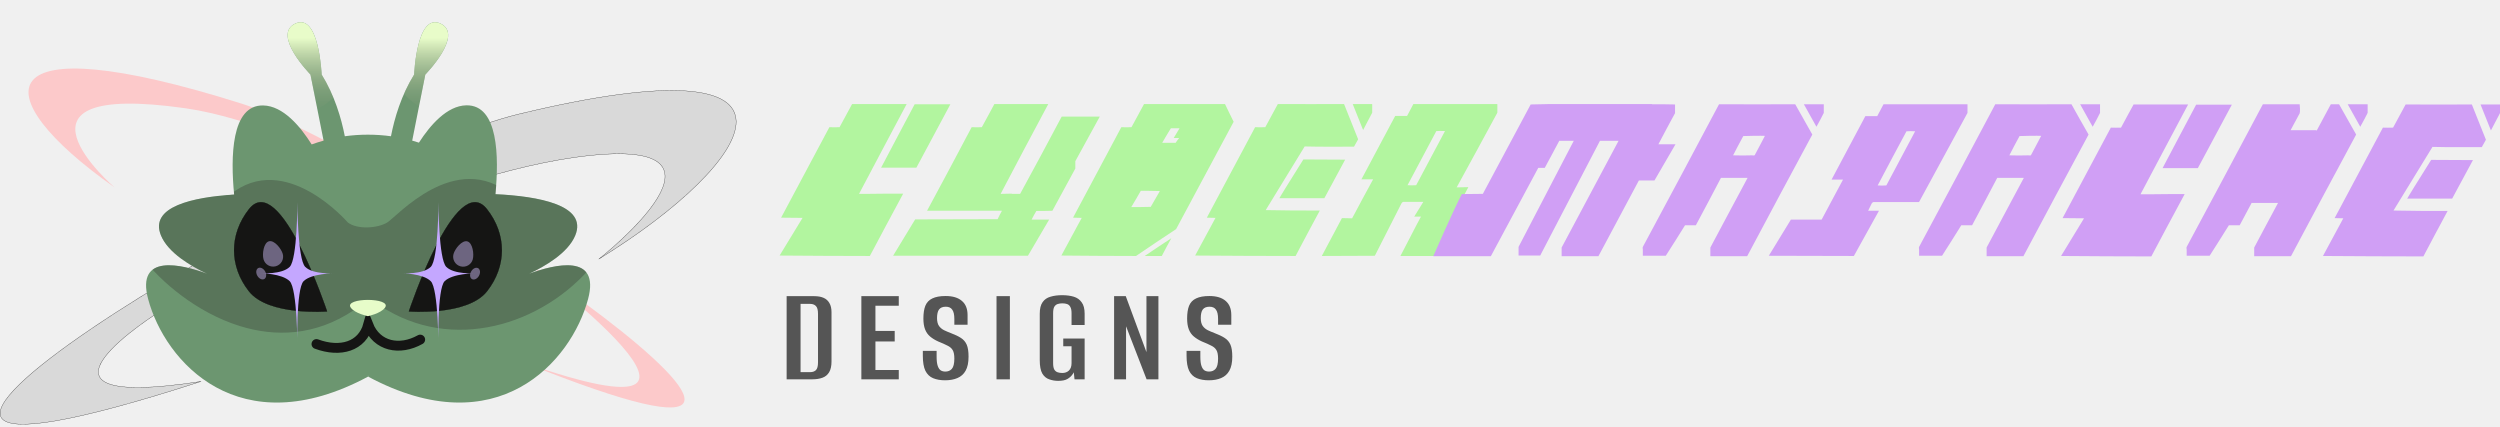
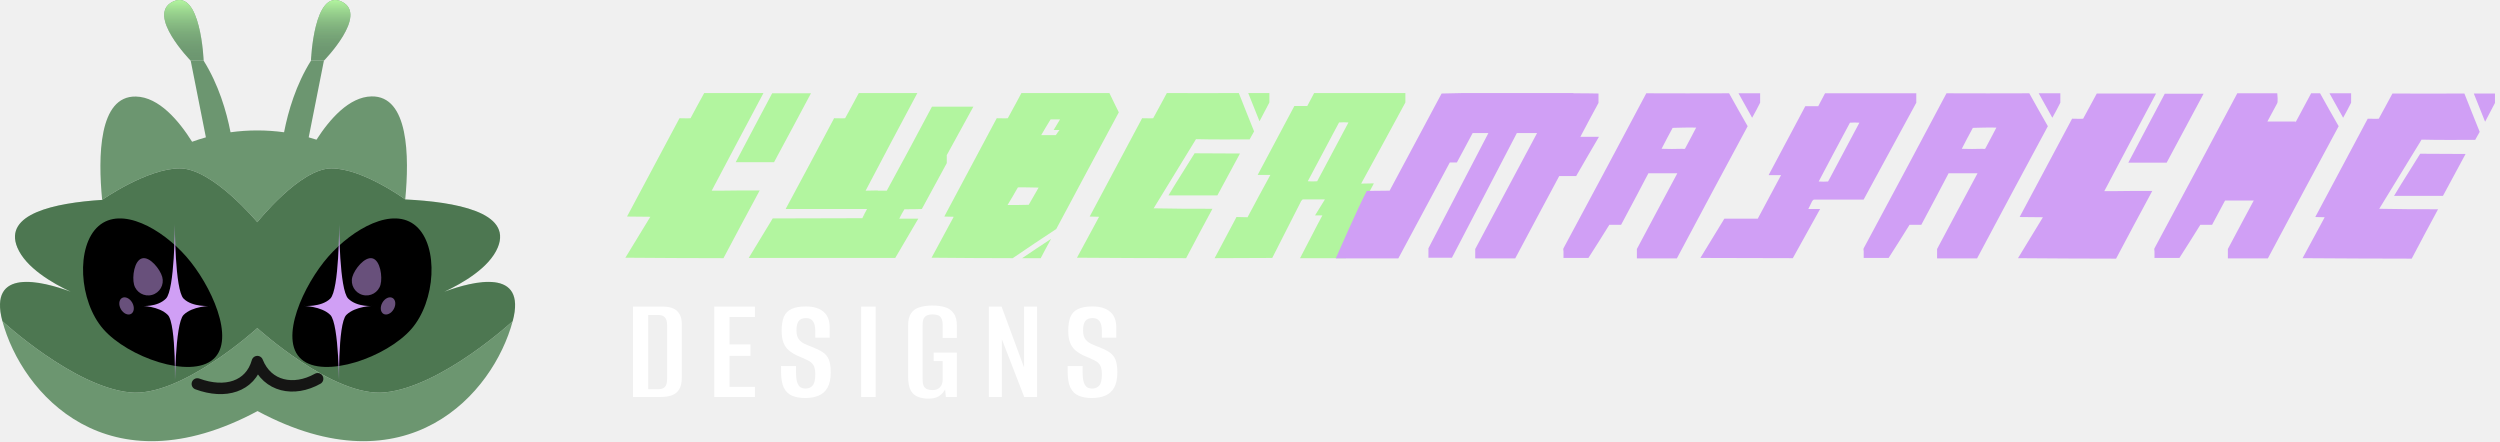
- <svg xmlns="http://www.w3.org/2000/svg" width="1208" height="206" viewBox="0 0 1208 206" fill="none">
-   <path d="M250.587 55.144C402.346 18.452 366.235 77.754 289.326 125.206C289.326 125.206 368.36 63.482 278.101 75.995C199.571 86.882 77.654 150.236 77.654 150.236C77.654 150.236 -1.65 199.496 97.164 184.314C-157.377 266.811 158.483 77.412 250.587 55.144Z" fill="#D9D9D9" />
-   <path fill-rule="evenodd" clip-rule="evenodd" d="M337.102 89.123C325.268 100.786 308.587 113.392 289.357 125.256L289.289 125.159L289.326 125.206C289.289 125.159 289.29 125.158 289.29 125.158L289.293 125.156L289.304 125.147L289.346 125.114C289.384 125.085 289.44 125.04 289.513 124.982C289.66 124.866 289.876 124.694 290.154 124.469C290.711 124.02 291.515 123.364 292.507 122.532C294.492 120.869 297.225 118.508 300.224 115.713C306.222 110.123 313.276 102.803 317.51 95.877C319.627 92.413 321.035 89.054 321.258 86.062C321.48 83.075 320.521 80.453 317.897 78.453C315.269 76.449 310.966 75.066 304.493 74.576C298.022 74.086 289.39 74.49 278.11 76.054C238.853 81.496 188.747 100.054 148.452 117.253C128.306 125.852 110.613 134.111 97.957 140.221C91.629 143.275 86.56 145.793 83.073 147.546C81.33 148.423 79.982 149.109 79.07 149.575C78.614 149.809 78.267 149.987 78.034 150.107L77.687 150.286L77.685 150.287L77.683 150.288L77.682 150.289L77.671 150.296L77.629 150.322C77.591 150.346 77.535 150.381 77.462 150.428C77.315 150.52 77.098 150.658 76.82 150.836C76.263 151.193 75.46 151.714 74.473 152.373C72.498 153.69 69.787 155.554 66.843 157.744C60.952 162.124 54.134 167.803 50.402 173.003C48.536 175.605 47.45 178.076 47.627 180.199C47.802 182.313 49.232 184.102 52.45 185.339C55.67 186.576 60.669 187.255 67.955 187.149C75.239 187.043 84.805 186.153 97.155 184.255L97.183 184.371C65.364 194.683 42.456 200.748 26.908 203.422C19.134 204.758 13.197 205.248 8.906 204.996C4.619 204.744 1.955 203.751 0.752 202.101C-0.456 200.446 -0.175 198.158 1.353 195.367C2.883 192.574 5.672 189.258 9.522 185.526C17.224 178.062 29.184 168.923 43.85 158.967C73.183 139.054 113.348 115.869 151.936 96.269C190.523 76.67 227.54 60.655 250.573 55.086C288.514 45.913 314.719 42.737 331.483 43.879C339.864 44.45 345.891 46.101 349.846 48.626C353.804 51.153 355.684 54.556 355.766 58.62C355.849 62.679 354.138 67.391 350.932 72.542C347.725 77.694 343.019 83.291 337.102 89.123ZM77.654 150.236C77.627 150.183 77.627 150.183 77.628 150.183L77.715 150.137C77.774 150.107 77.862 150.061 77.979 150.001C78.212 149.881 78.559 149.702 79.015 149.469C79.928 149.002 81.276 148.316 83.019 147.44C86.507 145.686 91.576 143.168 97.905 140.113C110.562 134.003 128.257 125.743 148.406 117.143C188.702 99.944 238.82 81.38 278.093 75.936C289.378 74.371 298.02 73.967 304.502 74.457C310.984 74.948 315.314 76.334 317.969 78.358C320.628 80.385 321.602 83.047 321.377 86.071C321.152 89.091 319.732 92.469 317.611 95.939C313.369 102.88 306.305 110.209 300.305 115.8C297.305 118.597 294.569 120.96 292.584 122.624C291.591 123.455 290.786 124.113 290.229 124.562C290.202 124.584 290.175 124.605 290.149 124.626C309.013 112.92 325.368 100.52 337.018 89.038C342.931 83.21 347.63 77.62 350.831 72.479C354.031 67.336 355.729 62.648 355.647 58.622C355.566 54.601 353.709 51.233 349.782 48.726C345.852 46.217 339.847 44.569 331.475 43.998C314.73 42.858 288.539 46.029 250.601 55.202C227.582 60.767 190.577 76.777 151.99 96.375C113.405 115.973 73.244 139.156 43.917 159.065C29.253 169.02 17.299 178.154 9.605 185.612C5.758 189.341 2.979 192.647 1.458 195.425C-0.065 198.205 -0.317 200.435 0.848 202.031C2.017 203.633 4.63 204.625 8.913 204.877C13.191 205.128 19.117 204.64 26.888 203.304C42.313 200.652 64.993 194.658 96.446 184.484C84.444 186.306 75.105 187.164 67.957 187.268C60.666 187.374 55.648 186.696 52.407 185.45C49.164 184.204 47.688 182.384 47.508 180.208C47.328 178.041 48.435 175.541 50.306 172.934C54.049 167.717 60.88 162.029 66.771 157.648C69.718 155.457 72.43 153.591 74.406 152.274C75.395 151.615 76.198 151.093 76.755 150.736C77.034 150.557 77.251 150.42 77.398 150.327C77.472 150.28 77.528 150.245 77.566 150.221L77.608 150.195L77.622 150.186C77.622 150.186 77.623 150.186 77.654 150.236ZM77.654 150.236L77.623 150.186L77.627 150.183L77.654 150.236Z" fill="black" />
-   <path d="M116.59 50.019C-6.736 11.153 -8.444 45.562 55.332 90.546C55.332 90.546 -4.983 38.804 89.684 52.328C153.514 61.447 253.716 126.253 253.716 126.253C253.716 126.253 378.057 218.751 253.716 175.393C461.493 258.944 191.437 73.607 116.59 50.019Z" fill="#FCC9CA" />
-   <path fill-rule="evenodd" clip-rule="evenodd" d="M150.024 36.037C152.114 46.548 154.516 58.675 156.351 67.95C154.394 68.492 152.477 69.106 150.602 69.788C145.09 61.011 136.786 51.157 127.194 50.953C111.648 50.621 111.386 76.035 113.134 94.002C93.178 95.288 72.054 99.833 77.774 113.76C81.258 122.244 92.442 128.705 100.039 132.256C87.883 127.77 65.611 122.2 71.578 144.504C79.68 174.79 115.524 215.392 177.868 181.98C240.213 215.392 276.056 174.79 284.159 144.504C290.126 122.2 267.853 127.77 255.698 132.256C263.294 128.705 274.479 122.244 277.963 113.76C283.991 99.084 260.207 94.826 239.395 93.822C241.13 75.862 240.833 50.565 225.323 50.896C216.024 51.095 207.935 60.362 202.427 68.927C201.357 68.579 200.275 68.253 199.18 67.95C201.015 58.675 203.417 46.548 205.507 36.037C205.507 36.037 224.154 16.899 212.991 11.45C201.319 5.752 200.105 36.037 200.105 36.037C193.902 45.978 190.636 56.991 188.915 65.834C185.286 65.333 181.562 65.073 177.765 65.073C173.969 65.073 170.245 65.333 166.616 65.834C164.895 56.991 161.629 45.978 155.426 36.037C155.426 36.037 154.212 5.752 142.54 11.45C131.377 16.899 150.024 36.037 150.024 36.037ZM177.868 181.98L177.729 181.612L177.765 181.612C177.847 181.612 177.928 181.611 178.008 181.611L177.868 181.98Z" fill="#6C9670" />
-   <mask id="mask0_1_380" style="mask-type:alpha" maskUnits="userSpaceOnUse" x="70" y="10" width="216" height="185">
-     <path fill-rule="evenodd" clip-rule="evenodd" d="M150.023 36.037C152.114 46.548 154.515 58.675 156.35 67.95C154.394 68.492 152.476 69.106 150.602 69.788C145.09 61.01 136.786 51.157 127.194 50.953C111.648 50.621 111.386 76.035 113.134 94.002C93.178 95.288 72.054 99.833 77.774 113.76C81.258 122.244 92.442 128.705 100.039 132.256C87.883 127.77 65.61 122.2 71.577 144.504C79.68 174.79 115.524 215.392 177.868 181.979C240.213 215.392 276.056 174.79 284.159 144.504C290.126 122.2 267.853 127.77 255.697 132.256C263.294 128.705 274.478 122.244 277.963 113.76C283.99 99.084 260.207 94.826 239.395 93.822C241.13 75.862 240.833 50.565 225.322 50.896C216.023 51.095 207.934 60.362 202.427 68.927C201.357 68.579 200.275 68.253 199.18 67.95C201.015 58.675 203.417 46.548 205.507 36.037C205.507 36.037 224.153 16.898 212.991 11.45C201.318 5.752 200.105 36.037 200.105 36.037C193.902 45.978 190.635 56.991 188.915 65.834C185.286 65.333 181.561 65.073 177.765 65.073C173.969 65.073 170.245 65.333 166.616 65.834C164.895 56.991 161.628 45.978 155.426 36.037C155.426 36.037 154.212 5.752 142.54 11.45C131.377 16.898 150.023 36.037 150.023 36.037ZM177.868 181.979L177.728 181.611L177.765 181.611C177.846 181.611 177.927 181.611 178.008 181.611L177.868 181.979Z" fill="#6C9670" />
-   </mask>
-   <g mask="url(#mask0_1_380)">
-     <g style="mix-blend-mode:multiply" opacity="0.4">
-       <path d="M168.054 107.494C168.054 107.494 137.78 72.293 111.155 94.069L71.653 97.336L69.032 124.727C77.446 135.853 94.832 150.967 115.802 157.514C132.794 162.819 152.14 162.499 170.973 149.874C177.799 146.353 182.77 147.32 187.131 149.874C222.038 170.314 265.687 155.71 289.12 124.727L286.499 97.336L246.997 94.069C220.089 72.062 191.791 104.634 187.131 107.494C182.472 110.354 172.641 111.009 168.054 107.494Z" fill="#3B433A" />
-     </g>
-     <ellipse cx="214.169" cy="18.481" rx="28.36" ry="36.105" fill="url(#paint0_linear_1_380)" />
-     <ellipse cx="143.864" cy="18.481" rx="28.36" ry="36.105" fill="url(#paint1_linear_1_380)" />
-   </g>
-   <path d="M158.022 150.47C158.022 150.47 135.314 82.005 120.308 101.078C110.726 113.257 110.726 128.58 120.308 140.758C129.712 152.711 158.022 150.47 158.022 150.47Z" fill="#151514" stroke="black" stroke-width="0.119" />
-   <path d="M197.583 150.47C197.583 150.47 220.29 82.005 235.297 101.078C244.879 113.257 244.879 128.58 235.297 140.758C225.893 152.711 197.583 150.47 197.583 150.47Z" fill="#151514" stroke="black" stroke-width="0.119" />
-   <path d="M203.036 164.087C193.137 169.642 182.069 167.434 177.921 156.937C174.973 167.441 164.49 170.515 152.916 166.242" stroke="#151514" stroke-width="4.766" stroke-miterlimit="16" stroke-linecap="round" />
-   <path d="M177.765 152.775C177.765 152.775 183.973 151.503 186.026 148.669C189.656 143.657 165.874 143.657 169.504 148.669C171.558 151.503 177.765 152.775 177.765 152.775Z" fill="#E7FCC9" />
-   <g style="mix-blend-mode:plus-lighter">
-     <path d="M143.686 97.723C143.686 97.723 143.755 125.258 147.489 128.961C151.296 132.735 161.381 132.051 161.381 132.051C161.381 132.051 150.513 132.084 146.706 135.858C142.972 139.561 143.686 167.789 143.686 167.789C143.686 167.789 143.708 139.561 139.973 135.858C136.167 132.084 125.99 132.051 125.99 132.051C125.99 132.051 136.167 132.735 139.973 128.961C143.708 125.258 143.686 97.723 143.686 97.723Z" fill="#C4A7FF" />
-   </g>
-   <g style="mix-blend-mode:plus-lighter">
-     <path d="M211.845 97.723C211.845 97.723 211.914 125.258 215.649 128.961C219.455 132.735 229.54 132.051 229.54 132.051C229.54 132.051 218.672 132.084 214.866 135.858C211.131 139.561 211.845 167.789 211.845 167.789C211.845 167.789 211.867 139.561 208.132 135.858C204.326 132.084 194.15 132.051 194.15 132.051C194.15 132.051 204.326 132.735 208.132 128.961C211.867 125.258 211.845 97.723 211.845 97.723Z" fill="#C4A7FF" />
-   </g>
-   <g style="mix-blend-mode:plus-lighter" opacity="0.5">
-     <path d="M136.638 122.731C137.338 125.303 135.821 127.955 133.249 128.656C130.677 129.356 128.025 127.839 127.325 125.267C126.624 122.695 127.39 117.284 129.962 116.583C132.534 115.883 135.937 120.16 136.638 122.731Z" fill="#C6B5EB" />
-   </g>
-   <g style="mix-blend-mode:plus-lighter" opacity="0.5">
-     <path d="M219.13 122.774C218.43 125.346 219.947 127.998 222.519 128.699C225.091 129.399 227.743 127.882 228.443 125.31C229.144 122.738 228.378 117.327 225.806 116.626C223.235 115.926 219.831 120.203 219.13 122.774Z" fill="#C6B5EB" />
-   </g>
-   <g style="mix-blend-mode:plus-lighter" opacity="0.5">
-     <ellipse cx="126.223" cy="132.183" rx="2.16" ry="3.024" transform="rotate(-29.5105 126.223 132.183)" fill="#C6B5EB" />
-   </g>
-   <g style="mix-blend-mode:plus-lighter" opacity="0.5">
-     <ellipse cx="2.16" cy="3.024" rx="2.16" ry="3.024" transform="matrix(-0.870265 -0.492583 -0.492583 0.870265 232.915 130.658)" fill="#C6B5EB" />
-   </g>
-   <path d="M706.487 108.315C703.454 113.44 700.107 118.565 697.074 123.69C691.008 123.69 682.641 123.69 676.679 123.69C680.026 117.414 683.164 111.034 686.615 104.655C687.661 104.655 682.312 104.655 683.358 104.655C684.822 102.354 686.286 99.948 687.75 97.543C684.508 97.543 681.266 97.543 678.024 97.543C677.71 97.543 677.396 98.066 677.187 98.275C672.899 106.746 668.611 115.218 664.323 123.585C661.185 123.585 641.836 123.69 638.698 123.69C641.941 117.519 645.183 111.453 648.425 105.387C649.994 105.387 651.667 105.491 653.341 105.491C656.688 99.216 660.035 92.941 663.486 86.665C661.603 86.665 659.721 86.665 657.838 86.665C663.277 76.416 668.715 66.271 674.154 56.021C676.037 56.021 677.919 56.021 679.906 56.021C680.952 54.138 681.894 52.151 682.939 50.269C687.855 50.269 718.604 50.269 723.52 50.269C723.52 50.791 723.52 53.929 723.52 54.452C717.035 66.48 710.446 78.507 703.857 90.535C705.74 90.535 707.622 90.43 709.505 90.43C706.367 96.392 703.125 102.354 699.987 108.315C699.046 108.315 707.428 108.315 706.487 108.315ZM680.116 89.489C681.475 89.594 682.939 89.594 684.299 89.489C688.901 80.808 693.607 72.023 698.209 63.342C696.745 63.237 695.385 63.237 694.026 63.342C692.352 66.48 681.789 86.352 680.116 89.489Z" fill="#B2F59F" />
-   <path d="M626.025 123.69C609.814 123.69 593.707 123.585 577.496 123.48C580.738 117.414 584.085 111.348 587.327 105.282C586.804 105.282 583.667 105.177 583.144 105.177C585.968 99.844 603.643 66.793 606.467 61.459C607.094 61.459 610.755 61.564 611.383 61.459C613.37 57.799 615.461 54.034 617.449 50.269C628.117 50.269 638.785 50.373 649.453 50.269C651.754 56.021 653.95 61.669 656.251 67.316C655.937 67.735 654.578 70.454 654.264 70.873C646.315 70.873 638.366 70.977 630.418 70.768C624.142 81.017 617.867 91.267 611.592 101.517C620.273 101.726 629.058 101.726 637.739 101.726C636.275 104.445 627.385 120.97 626.025 123.69ZM663.049 54.452C661.585 57.276 660.121 59.995 658.657 62.819C656.983 58.636 655.31 54.452 653.636 50.269C656.774 50.269 659.912 50.269 663.049 50.269C663.049 51.733 663.049 53.092 663.049 54.452ZM639.93 95.764C632.714 95.764 625.393 95.764 618.176 95.764C622.673 88.234 625.188 84.573 629.79 77.043C632.196 77.043 647.466 77.148 649.976 77.148C648.511 79.867 641.395 93.045 639.93 95.764Z" fill="#B2F59F" />
-   <path d="M568.279 110.721C561.794 115.009 555.31 119.297 548.93 123.69C536.902 123.69 524.875 123.585 512.847 123.48C516.089 117.414 519.436 111.348 522.678 105.282C522.155 105.282 519.018 105.177 518.495 105.177C521.319 99.844 538.994 66.793 541.818 61.459C542.445 61.459 546.106 61.564 546.734 61.459C548.721 57.799 550.813 54.034 552.8 50.269C557.611 50.269 587.105 50.269 591.916 50.269C593.275 53.197 594.74 56.021 596.099 58.845C586.791 76.102 577.483 93.464 568.279 110.721ZM561.585 68.99C562.422 68.99 567.233 68.99 568.07 68.99C568.593 68.153 569.22 67.421 569.743 66.689C569.429 66.689 567.442 66.689 567.128 66.689C568.07 65.12 569.011 63.551 569.952 61.982C569.325 61.982 566.292 61.982 565.769 61.982C564.304 64.283 562.945 66.689 561.585 68.99ZM546.629 100.053C547.989 100.053 554.787 100.053 556.042 99.948C557.506 97.438 558.97 94.928 560.435 92.313C559.18 92.313 552.591 92.104 551.231 92.209C549.767 94.823 548.198 97.438 546.629 100.053ZM561.376 123.69C558.552 123.69 555.833 123.69 553.113 123.69C557.402 120.761 561.69 117.937 565.978 115.113C565.35 116.159 561.899 122.644 561.376 123.69Z" fill="#B2F59F" />
-   <path d="M496.693 123.585C488.745 123.585 439.483 123.585 431.535 123.585C435.091 117.728 438.647 111.871 442.203 106.014C455.485 106.014 468.768 105.91 482.051 105.91C482.678 104.55 483.411 103.19 484.143 101.831C479.75 101.831 452.452 101.831 447.955 101.831C450.674 96.915 466.886 66.48 469.5 61.459C470.128 61.459 473.788 61.564 474.416 61.459C475.148 60.1 479.75 51.733 480.482 50.269C483.62 50.269 503.282 50.269 506.525 50.269C498.785 64.702 491.15 79.135 483.515 93.673C485.293 93.673 487.071 93.568 488.849 93.568C489.058 93.568 488.849 93.673 489.058 93.673C490.418 93.673 491.673 93.673 492.928 93.673C499.726 81.227 506.42 68.781 513.009 56.335C519.18 56.335 525.351 56.335 531.417 56.335C527.547 63.447 523.573 70.663 519.598 77.88C519.598 79.135 519.598 80.285 519.598 81.436C515.938 88.234 512.172 95.032 508.512 101.831C505.897 101.935 503.282 101.935 500.772 101.935C499.936 103.295 499.203 104.655 498.471 106.119C501.295 106.119 504.119 106.119 506.943 106.119C503.492 111.976 500.145 117.728 496.693 123.585ZM483.201 104.55C483.411 104.027 482.678 105.491 482.365 106.014C482.469 105.805 483.097 104.655 483.201 104.55Z" fill="#B2F59F" />
-   <path d="M420.314 123.69C405.776 123.69 391.238 123.585 376.7 123.48C380.361 117.414 384.126 111.348 387.787 105.282C386.532 105.282 378.687 105.177 377.432 105.177C380.256 99.844 397.932 66.793 400.756 61.459C401.383 61.459 405.044 61.564 405.671 61.459C407.658 57.799 409.646 54.034 411.737 50.269C414.875 50.269 434.851 50.269 438.094 50.269C430.459 64.702 422.719 79.135 415.084 93.673C415.607 93.673 418.64 93.673 419.268 93.673C421.359 93.568 434.224 93.568 436.42 93.568C430.982 103.609 425.648 113.649 420.314 123.69ZM442.8 81.017C437.152 81.017 431.4 81.017 425.752 81.017C431.191 70.768 436.525 60.518 441.963 50.373C447.716 50.373 453.468 50.373 459.221 50.373C453.782 60.518 448.343 70.768 442.8 81.017Z" fill="#B2F59F" />
-   <path d="M1170.98 123.899C1154.76 123.899 1138.66 123.794 1122.45 123.69C1125.69 117.623 1129.04 111.557 1132.28 105.491C1131.76 105.491 1128.62 105.387 1128.09 105.387C1130.92 100.053 1148.59 67.003 1151.42 61.669C1152.05 61.669 1155.71 61.773 1156.33 61.669C1158.32 58.008 1160.41 54.243 1162.4 50.478C1173.07 50.478 1183.74 50.582 1194.4 50.478C1196.7 56.23 1198.9 61.878 1201.2 67.525C1200.89 67.944 1199.53 70.663 1199.21 71.082C1191.27 71.082 1183.32 71.186 1175.37 70.977C1169.09 81.227 1162.82 91.476 1156.54 101.726C1165.22 101.935 1174.01 101.935 1182.69 101.935C1181.23 104.654 1172.34 121.179 1170.98 123.899ZM1208 54.661C1206.54 57.485 1205.07 60.204 1203.61 63.028C1201.93 58.845 1200.26 54.661 1198.59 50.478C1201.73 50.478 1204.86 50.478 1208 50.478C1208 51.942 1208 53.301 1208 54.661ZM1184.88 95.974C1177.67 95.974 1170.34 95.974 1163.13 95.974C1167.62 88.443 1170.14 84.783 1174.74 77.252C1177.15 77.252 1192.42 77.357 1194.93 77.357C1193.46 80.076 1186.35 93.254 1184.88 95.974Z" fill="#D09FF5" />
-   <path d="M1144.04 54.556C1142.89 56.858 1141.74 59.054 1140.48 61.25C1138.49 57.59 1136.4 54.034 1134.41 50.373C1137.55 50.373 1140.79 50.373 1144.04 50.373C1144.04 51.837 1144.04 53.197 1144.04 54.556ZM1107.01 123.794C1101.05 123.794 1095.09 123.794 1089.23 123.794C1089.23 123.271 1089.23 120.029 1089.23 119.611C1090.59 116.891 1099.38 100.68 1100.74 98.065C1096.45 98.065 1092.27 98.065 1087.98 98.065C1086.09 101.621 1084.11 105.282 1082.23 108.838C1081.6 108.838 1077.73 108.838 1077 108.838C1073.96 113.754 1070.83 118.669 1067.69 123.585C1064.03 123.585 1060.26 123.585 1056.6 123.585C1056.6 122.644 1056.6 121.598 1056.6 120.656C1056.6 120.238 1056.39 119.715 1056.6 119.297C1068.94 96.392 1081.18 73.382 1093.42 50.373C1099.38 50.373 1105.34 50.373 1111.2 50.373C1111.3 51.21 1111.51 54.034 1111.2 54.766C1109.73 57.485 1108.27 60.204 1106.8 62.924C1110.99 62.924 1115.17 62.924 1119.25 62.924C1119.46 62.924 1119.25 63.237 1119.35 63.237C1121.66 58.949 1123.96 54.661 1126.26 50.373C1127.62 50.373 1128.87 50.373 1130.23 50.373C1132.95 55.289 1135.67 60.1 1138.49 65.015C1127.93 84.573 1117.47 104.131 1107.01 123.794Z" fill="#D09FF5" />
-   <path d="M1039.52 123.899C1024.98 123.899 1010.45 123.794 995.909 123.69C999.57 117.623 1003.33 111.557 1007 105.491C1005.74 105.491 997.896 105.387 996.641 105.387C999.465 100.053 1017.14 67.003 1019.96 61.669C1020.59 61.669 1024.25 61.773 1024.88 61.669C1026.87 58.008 1028.85 54.243 1030.95 50.478C1034.08 50.478 1054.06 50.478 1057.3 50.478C1049.67 64.911 1041.93 79.344 1034.29 93.882C1034.82 93.882 1037.85 93.882 1038.48 93.882C1040.57 93.777 1053.43 93.777 1055.63 93.777C1050.19 103.818 1044.86 113.858 1039.52 123.899ZM1062.01 81.227C1056.36 81.227 1050.61 81.227 1044.96 81.227C1050.4 70.977 1055.73 60.727 1061.17 50.582C1066.92 50.582 1072.68 50.582 1078.43 50.582C1072.99 60.727 1067.55 70.977 1062.01 81.227Z" fill="#D09FF5" />
-   <path d="M1014.74 54.556C1013.59 56.858 1012.44 59.054 1011.18 61.25C1009.2 57.59 1007.1 54.034 1005.12 50.373C1008.26 50.373 1011.5 50.373 1014.74 50.373C1014.74 51.837 1014.74 53.197 1014.74 54.556ZM977.715 123.794C971.754 123.794 965.792 123.794 959.935 123.794C959.935 123.271 959.935 120.029 959.935 119.611C965.897 108.315 971.963 97.124 977.924 85.933C973.636 85.933 969.348 85.933 965.06 85.933C961.086 93.568 957.007 101.203 952.928 108.838C952.3 108.838 948.431 108.838 947.698 108.838C944.665 113.754 941.528 118.669 938.39 123.585C934.729 123.585 930.964 123.585 927.304 123.585C927.304 122.644 927.304 121.598 927.304 120.656C927.304 120.238 927.094 119.715 927.304 119.297C939.645 96.392 951.882 73.382 964.119 50.373C976.356 50.373 988.697 50.478 1000.93 50.373C1003.65 55.289 1006.37 60.1 1009.2 65.015C998.633 84.573 988.174 104.131 977.715 123.794ZM970.917 75.056C973.95 75.16 976.983 75.16 980.121 75.056C980.435 75.056 981.167 75.265 981.376 74.951C983.049 71.918 984.618 68.781 986.292 65.643C984.932 65.538 977.192 65.643 975.833 65.748C974.159 68.885 972.486 71.918 970.917 75.056Z" fill="#D09FF5" />
-   <path d="M895.788 123.69C890.664 123.69 859.705 123.585 854.685 123.585C858.241 117.833 861.797 111.976 865.353 106.119C870.373 106.119 875.289 106.119 880.205 106.119C881.46 103.818 889.304 89.175 890.559 86.77C888.781 86.77 886.898 86.77 885.016 86.77C890.454 76.52 895.893 66.375 901.332 56.125C903.214 56.125 905.097 56.125 907.084 56.125C908.025 54.243 909.071 52.256 910.117 50.373C915.033 50.373 945.782 50.373 950.697 50.373C950.697 50.896 950.697 54.034 950.697 54.556C942.853 68.885 935.114 83.318 927.269 97.647C919.948 97.647 912.522 97.647 905.201 97.647C904.888 97.647 904.574 98.17 904.365 98.379C903.842 99.53 903.214 100.68 902.691 101.831C904.469 101.831 906.143 101.831 907.921 101.831C903.842 109.152 899.867 116.368 895.788 123.69ZM907.293 89.594C908.653 89.698 910.117 89.698 911.477 89.594C916.079 80.913 920.785 72.127 925.387 63.447C923.923 63.342 922.563 63.342 921.203 63.447C919.425 66.584 908.966 86.456 907.293 89.594Z" fill="#D09FF5" />
-   <path d="M881.255 54.556C880.104 56.858 878.954 59.054 877.699 61.25C875.711 57.59 873.62 54.034 871.632 50.373C874.77 50.373 878.012 50.373 881.255 50.373C881.255 51.837 881.255 53.197 881.255 54.556ZM844.23 123.794C838.269 123.794 832.307 123.794 826.45 123.794C826.45 123.271 826.45 120.029 826.45 119.611C832.412 108.315 838.478 97.124 844.439 85.933C840.151 85.933 835.863 85.933 831.575 85.933C827.601 93.568 823.522 101.203 819.443 108.838C818.815 108.838 814.945 108.838 814.213 108.838C811.18 113.754 808.043 118.669 804.905 123.585C801.244 123.585 797.479 123.585 793.819 123.585C793.819 122.644 793.819 121.598 793.819 120.656C793.819 120.238 793.609 119.715 793.819 119.297C806.16 96.392 818.397 73.382 830.634 50.373C842.871 50.373 855.212 50.478 867.449 50.373C870.168 55.289 872.887 60.1 875.711 65.015C865.148 84.573 854.689 104.131 844.23 123.794ZM837.432 75.056C840.465 75.16 843.498 75.16 846.636 75.056C846.95 75.056 847.682 75.265 847.891 74.951C849.564 71.918 851.133 68.781 852.806 65.643C851.447 65.538 843.707 65.643 842.348 65.748C840.674 68.885 839.001 71.918 837.432 75.056Z" fill="#D09FF5" />
-   <path d="M720.378 123.794C711.07 123.794 692.558 123.794 692.558 123.794C692.558 123.794 702.584 100.82 706.363 93.777C707.618 93.777 715.253 93.673 716.508 93.673C724.248 79.24 731.883 64.911 739.622 50.478C740.877 50.478 747.99 50.269 749.245 50.269C755.206 50.269 792.126 50.269 798.087 50.269C798.297 50.269 798.192 50.373 798.297 50.373C802.062 50.373 805.722 50.373 809.383 50.478C809.383 51.837 809.383 53.197 809.383 54.661C806.664 59.681 803.944 64.702 801.33 69.722C804.049 69.722 806.873 69.722 809.592 69.722C806.245 75.474 802.794 81.331 799.447 87.188C796.937 87.188 794.427 87.188 791.917 87.188C785.432 99.32 778.843 111.557 772.359 123.794C766.397 123.794 760.436 123.794 754.579 123.794C754.579 122.33 754.579 120.97 754.579 119.611C763.782 102.354 772.882 85.201 782.085 68.049C779.157 68.049 776.124 68.049 773.091 68.049C763.469 86.561 753.846 104.968 744.224 123.48C740.773 123.48 737.321 123.48 733.765 123.48C733.765 122.016 733.765 120.657 733.765 119.297C742.655 102.249 751.546 85.201 760.436 68.049C758.135 68.049 755.729 68.049 753.428 68.049C752.591 69.722 747.257 79.553 746.421 81.122C745.375 81.122 744.329 81.122 743.283 81.122C735.648 95.346 728.013 109.57 720.378 123.794Z" fill="#D09FF5" />
-   <path d="M380.099 183.283V143.105H393.424C395.237 143.105 396.755 143.377 397.979 143.921C399.202 144.465 400.132 145.304 400.766 146.437C401.446 147.57 401.786 149.043 401.786 150.855V174.649C401.786 176.87 401.401 178.615 400.63 179.884C399.86 181.153 398.772 182.037 397.367 182.535C396.007 183.034 394.398 183.283 392.54 183.283H380.099ZM386.83 179.816H391.52C392.653 179.816 393.56 179.499 394.24 178.864C394.92 178.184 395.259 176.938 395.259 175.125V151.603C395.259 149.79 394.92 148.544 394.24 147.864C393.56 147.184 392.653 146.844 391.52 146.844H386.83V179.816ZM416.207 183.283V143.105H434.29V147.728H423.005V159.897H432.319V164.996H423.005V178.796H434.29V183.283H416.207ZM456.651 183.759C454.43 183.759 452.504 183.419 450.872 182.739C449.241 182.059 447.994 180.858 447.133 179.136C446.317 177.414 445.91 174.989 445.91 171.862V169.551C446.997 169.551 448.108 169.551 449.241 169.551C450.374 169.551 451.484 169.551 452.572 169.551V172.406C452.572 174.309 452.753 175.782 453.116 176.825C453.478 177.867 453.977 178.592 454.611 179C455.246 179.363 455.971 179.544 456.787 179.544C458.101 179.544 459.144 179.114 459.914 178.252C460.73 177.346 461.138 175.669 461.138 173.222C461.138 171.409 460.866 170.049 460.322 169.143C459.778 168.236 458.917 167.511 457.739 166.967C456.605 166.378 455.133 165.721 453.32 164.996C451.824 164.316 450.532 163.523 449.445 162.616C448.357 161.71 447.541 160.554 446.997 159.149C446.453 157.744 446.182 155.999 446.182 153.915C446.182 151.377 446.499 149.315 447.133 147.728C447.813 146.097 448.946 144.918 450.532 144.193C452.119 143.423 454.249 143.037 456.923 143.037C460.367 143.037 462.996 143.831 464.809 145.417C466.622 146.958 467.528 149.224 467.528 152.215V156.906C466.486 156.906 465.421 156.906 464.333 156.906C463.29 156.906 462.225 156.906 461.138 156.906V154.119C461.138 152.034 460.798 150.538 460.118 149.632C459.483 148.68 458.441 148.204 456.991 148.204C455.495 148.204 454.407 148.657 453.728 149.564C453.093 150.425 452.776 151.807 452.776 153.711C452.776 155.342 453.093 156.611 453.728 157.518C454.362 158.379 455.178 159.059 456.175 159.557C457.217 160.056 458.282 160.509 459.37 160.917C461.41 161.687 463.064 162.48 464.333 163.296C465.602 164.112 466.531 165.2 467.12 166.559C467.709 167.919 468.004 169.845 468.004 172.338C468.004 175.193 467.528 177.459 466.576 179.136C465.67 180.768 464.356 181.946 462.633 182.671C460.956 183.396 458.962 183.759 456.651 183.759ZM481.518 183.283V143.105H487.976V183.283H481.518ZM511.316 184.031C509.775 184.031 508.324 183.782 506.965 183.283C505.605 182.83 504.495 181.901 503.634 180.496C502.818 179.046 502.41 176.893 502.41 174.037V151.603C502.41 149.156 502.863 147.298 503.77 146.029C504.676 144.714 505.945 143.831 507.577 143.377C509.208 142.879 511.089 142.63 513.219 142.63C515.349 142.63 517.23 142.879 518.862 143.377C520.493 143.876 521.762 144.782 522.669 146.097C523.62 147.366 524.096 149.201 524.096 151.603V157.042H517.774V151.331C517.774 149.972 517.57 148.952 517.162 148.272C516.8 147.592 516.278 147.139 515.599 146.912C514.964 146.686 514.194 146.573 513.287 146.573C512.471 146.573 511.724 146.686 511.044 146.912C510.364 147.139 509.82 147.592 509.412 148.272C509.05 148.952 508.868 149.972 508.868 151.331V175.465C508.868 176.825 509.05 177.845 509.412 178.524C509.82 179.204 510.364 179.657 511.044 179.884C511.724 180.111 512.471 180.224 513.287 180.224C514.601 180.224 515.667 179.839 516.482 179.068C517.343 178.252 517.774 177.051 517.774 175.465V167.307H513.763V163.568H524.096V183.283H519.202L518.862 179.884C518.771 180.065 518.658 180.269 518.522 180.496C518.386 180.677 518.273 180.836 518.182 180.972C517.638 181.787 516.822 182.513 515.735 183.147C514.692 183.736 513.219 184.031 511.316 184.031ZM538.331 183.283V143.105H543.974L553.967 170.162V143.105H559.746V183.283H554.035L544.11 157.654V183.283H538.331ZM584.086 183.759C581.865 183.759 579.939 183.419 578.308 182.739C576.676 182.059 575.43 180.858 574.569 179.136C573.753 177.414 573.345 174.989 573.345 171.862V169.551C574.433 169.551 575.543 169.551 576.676 169.551C577.809 169.551 578.919 169.551 580.007 169.551V172.406C580.007 174.309 580.188 175.782 580.551 176.825C580.914 177.867 581.412 178.592 582.047 179C582.681 179.363 583.406 179.544 584.222 179.544C585.536 179.544 586.579 179.114 587.349 178.252C588.165 177.346 588.573 175.669 588.573 173.222C588.573 171.409 588.301 170.049 587.757 169.143C587.213 168.236 586.352 167.511 585.174 166.967C584.041 166.378 582.568 165.721 580.755 164.996C579.259 164.316 577.968 163.523 576.88 162.616C575.792 161.71 574.977 160.554 574.433 159.149C573.889 157.744 573.617 155.999 573.617 153.915C573.617 151.377 573.934 149.315 574.569 147.728C575.248 146.097 576.381 144.918 577.968 144.193C579.554 143.423 581.684 143.037 584.358 143.037C587.803 143.037 590.431 143.831 592.244 145.417C594.057 146.958 594.963 149.224 594.963 152.215V156.906C593.921 156.906 592.856 156.906 591.768 156.906C590.726 156.906 589.661 156.906 588.573 156.906V154.119C588.573 152.034 588.233 150.538 587.553 149.632C586.919 148.68 585.876 148.204 584.426 148.204C582.93 148.204 581.843 148.657 581.163 149.564C580.528 150.425 580.211 151.807 580.211 153.711C580.211 155.342 580.528 156.611 581.163 157.518C581.797 158.379 582.613 159.059 583.61 159.557C584.653 160.056 585.718 160.509 586.805 160.917C588.845 161.687 590.499 162.48 591.768 163.296C593.037 164.112 593.966 165.2 594.555 166.559C595.145 167.919 595.439 169.845 595.439 172.338C595.439 175.193 594.963 177.459 594.012 179.136C593.105 180.768 591.791 181.946 590.069 182.671C588.392 183.396 586.398 183.759 584.086 183.759Z" fill="#555555" />
+ <svg xmlns="http://www.w3.org/2000/svg" width="340" height="60" viewBox="0 0 340 60" fill="none">
+   <path fill-rule="evenodd" clip-rule="evenodd" d="M0.325 43.671C2.971 53.559 14.673 66.814 35.026 55.906C55.38 66.814 67.082 53.559 69.727 43.671C69.727 43.671 60.086 52.571 52.36 53.363C45.371 54.079 34.993 44.615 34.993 44.615C34.993 44.615 24.635 54.078 17.659 53.363C9.944 52.571 0.325 43.671 0.325 43.671Z" fill="#6C9670" />
+   <path fill-rule="evenodd" clip-rule="evenodd" d="M25.936 8.26C26.618 11.692 27.402 15.651 28.001 18.679C27.363 18.856 26.737 19.056 26.125 19.279C24.325 16.413 21.614 13.196 18.483 13.13C13.407 13.021 13.322 21.318 13.892 27.184C13.892 27.184 20.007 22.904 24.459 22.904C28.912 22.904 34.993 30.22 34.993 30.22C34.993 30.22 40.806 22.904 45.07 22.904C49.333 22.904 55.113 27.125 55.113 27.125C55.679 21.262 55.583 13.003 50.519 13.111C47.483 13.176 44.842 16.202 43.044 18.998C42.695 18.884 42.341 18.778 41.984 18.679C42.583 15.651 43.367 11.692 44.05 8.26H42.286C40.261 11.505 39.194 15.101 38.633 17.988C37.448 17.825 36.232 17.739 34.993 17.739C33.753 17.739 32.538 17.825 31.353 17.988C30.791 15.101 29.724 11.505 27.7 8.26H25.936Z" fill="#6C9670" />
+   <path d="M52.36 53.363C60.086 52.571 69.727 43.671 69.727 43.671C71.675 36.39 64.404 38.208 60.435 39.673C62.916 38.514 66.567 36.404 67.704 33.635C69.672 28.843 61.908 27.453 55.113 27.125C55.113 27.125 49.333 22.904 45.07 22.904C40.806 22.904 34.993 30.22 34.993 30.22C34.993 30.22 28.912 22.904 24.459 22.904C20.007 22.904 13.892 27.184 13.892 27.184C7.377 27.604 0.481 29.088 2.348 33.635C3.486 36.404 7.137 38.514 9.617 39.673C5.649 38.208 -1.623 36.39 0.325 43.671C0.325 43.671 9.944 52.571 17.659 53.363C24.635 54.078 34.993 44.615 34.993 44.615C34.993 44.615 45.371 54.079 52.36 53.363Z" fill="#6C9670" />
+   <path d="M52.36 53.363C60.086 52.571 69.727 43.671 69.727 43.671C71.675 36.39 64.404 38.208 60.435 39.673C62.916 38.514 66.567 36.404 67.704 33.635C69.672 28.843 61.908 27.453 55.113 27.125C55.113 27.125 49.333 22.904 45.07 22.904C40.806 22.904 34.993 30.22 34.993 30.22C34.993 30.22 28.912 22.904 24.459 22.904C20.007 22.904 13.892 27.184 13.892 27.184C7.377 27.604 0.481 29.088 2.348 33.635C3.486 36.404 7.137 38.514 9.617 39.673C5.649 38.208 -1.623 36.39 0.325 43.671C0.325 43.671 9.944 52.571 17.659 53.363C24.635 54.078 34.993 44.615 34.993 44.615C34.993 44.615 45.371 54.079 52.36 53.363Z" fill="#6C9670" fill-opacity="0.5" style="mix-blend-mode:multiply" />
+   <path fill-rule="evenodd" clip-rule="evenodd" d="M27.7 8.26H25.936C25.936 8.26 19.848 2.012 23.493 0.233C27.303 -1.627 27.7 8.26 27.7 8.26Z" fill="#6C9670" />
+   <path fill-rule="evenodd" clip-rule="evenodd" d="M27.7 8.26H25.936C25.936 8.26 19.848 2.012 23.493 0.233C27.303 -1.627 27.7 8.26 27.7 8.26Z" fill="url(#paint0_linear_73_1328)" />
+   <path fill-rule="evenodd" clip-rule="evenodd" d="M42.286 8.26C42.286 8.26 42.682 -1.627 46.493 0.233C50.137 2.012 44.05 8.26 44.05 8.26H42.286Z" fill="#6C9670" />
+   <path fill-rule="evenodd" clip-rule="evenodd" d="M42.286 8.26C42.286 8.26 42.682 -1.627 46.493 0.233C50.137 2.012 44.05 8.26 44.05 8.26H42.286Z" fill="url(#paint1_linear_73_1328)" />
+   <path d="M43.199 51.511C39.968 53.325 36.354 52.604 35 49.177C34.037 52.606 30.615 53.61 26.837 52.215" stroke="#151514" stroke-width="1.556" stroke-miterlimit="16" stroke-linecap="round" stroke-linejoin="round" />
+   <path d="M44.652 34.897C41.312 38.698 37.87 46.129 40.983 48.855C44.096 51.581 52.586 48.57 55.926 44.769C59.266 40.967 59.695 33.47 56.582 30.744C53.469 28.018 47.993 31.096 44.652 34.897Z" fill="black" />
+   <path d="M46.125 30.538C46.125 30.538 46.147 39.414 47.356 40.608C48.588 41.824 50.738 41.604 50.738 41.604C50.738 41.604 48.335 41.615 47.102 42.831C45.893 44.025 46.125 53.124 46.125 53.124C46.125 53.124 46.132 44.025 44.922 42.831C43.69 41.615 41.195 41.604 41.195 41.604C41.195 41.604 43.69 41.824 44.922 40.608C46.132 39.414 46.125 30.538 46.125 30.538Z" fill="#D09FF5" />
+   <path opacity="0.5" d="M51.999 41.167C52.338 40.569 52.958 40.28 53.386 40.522C53.813 40.764 53.886 41.445 53.547 42.043C53.208 42.641 52.587 42.931 52.159 42.689C51.732 42.447 51.661 41.766 51.999 41.167ZM47.917 37.67C48.205 36.611 49.607 34.851 50.665 35.139C51.724 35.427 52.039 37.656 51.751 38.714C51.463 39.773 50.37 40.397 49.312 40.109C48.253 39.82 47.629 38.728 47.917 37.67Z" fill="#D09FF5" />
+   <path d="M25.332 34.897C28.672 38.698 32.114 46.129 29.001 48.855C25.888 51.581 17.398 48.57 14.058 44.769C10.718 40.967 10.289 33.47 13.402 30.744C16.515 28.018 21.991 31.096 25.332 34.897Z" fill="black" />
+   <path d="M23.782 30.538C23.782 30.538 23.761 39.414 22.572 40.608C21.36 41.824 19.245 41.604 19.245 41.604C19.245 41.604 21.609 41.615 22.821 42.831C24.01 44.025 23.782 53.124 23.782 53.124C23.782 53.124 23.776 44.025 24.965 42.831C26.176 41.615 28.63 41.604 28.63 41.604C28.63 41.604 26.176 41.824 24.965 40.608C23.776 39.414 23.782 30.538 23.782 30.538Z" fill="#D09FF5" />
+   <path opacity="0.5" d="M17.985 41.166C17.646 40.568 17.025 40.279 16.598 40.521C16.171 40.763 16.098 41.445 16.437 42.043C16.776 42.642 17.397 42.931 17.825 42.689C18.252 42.447 18.323 41.765 17.985 41.166ZM22.067 37.67C21.779 36.611 20.377 34.851 19.319 35.139C18.26 35.427 17.945 37.656 18.233 38.714C18.521 39.773 19.614 40.397 20.672 40.109C21.731 39.82 22.355 38.729 22.067 37.67Z" fill="#D09FF5" />
+   <path d="M185.922 30.409C184.995 31.977 183.971 33.544 183.043 35.112C181.188 35.112 178.629 35.112 176.805 35.112C177.829 33.193 178.789 31.241 179.844 29.29C180.164 29.29 178.528 29.29 178.848 29.29C179.296 28.586 179.744 27.85 180.192 27.114C179.2 27.114 178.208 27.114 177.217 27.114C177.121 27.114 177.025 27.274 176.961 27.338C175.649 29.93 174.338 32.521 173.026 35.08C172.066 35.08 166.148 35.112 165.188 35.112C166.18 33.224 167.172 31.369 168.164 29.514C168.643 29.514 169.155 29.546 169.667 29.546C170.691 27.626 171.714 25.707 172.77 23.788C172.194 23.788 171.618 23.788 171.043 23.788C172.706 20.652 174.37 17.549 176.033 14.415C176.609 14.415 177.185 14.415 177.792 14.415C178.112 13.839 178.4 13.231 178.72 12.655C180.224 12.655 189.629 12.655 191.132 12.655C191.132 12.815 191.132 13.775 191.132 13.935C189.149 17.613 187.133 21.292 185.118 24.971C185.694 24.971 186.27 24.939 186.846 24.939C185.886 26.763 184.894 28.586 183.935 30.409C183.647 30.409 186.21 30.409 185.922 30.409ZM177.856 24.651C178.272 24.683 178.72 24.683 179.136 24.651C180.544 21.996 181.983 19.309 183.391 16.654C182.943 16.622 182.527 16.622 182.111 16.654C181.599 17.613 178.368 23.692 177.856 24.651Z" fill="#B2F59F" />
+   <path d="M161.312 35.112C156.354 35.112 151.427 35.08 146.469 35.048C147.46 33.193 148.484 31.337 149.476 29.482C149.316 29.482 148.356 29.45 148.196 29.45C149.06 27.818 154.466 17.709 155.33 16.078C155.522 16.078 156.642 16.11 156.833 16.078C157.441 14.958 158.081 13.807 158.689 12.655C161.952 12.655 165.215 12.687 168.478 12.655C169.182 14.415 169.853 16.142 170.557 17.869C170.461 17.997 170.045 18.829 169.949 18.957C167.518 18.957 165.087 18.989 162.656 18.925C160.736 22.06 158.817 25.195 156.897 28.33C159.553 28.394 162.24 28.394 164.895 28.394C164.447 29.226 161.728 34.28 161.312 35.112ZM172.636 13.935C172.189 14.798 171.741 15.63 171.293 16.494C170.781 15.214 170.269 13.935 169.757 12.655C170.717 12.655 171.677 12.655 172.636 12.655C172.636 13.103 172.636 13.519 172.636 13.935ZM165.565 26.571C163.358 26.571 161.119 26.571 158.911 26.571C160.287 24.267 161.056 23.148 162.464 20.845C163.199 20.845 167.87 20.877 168.638 20.877C168.19 21.708 166.013 25.739 165.565 26.571Z" fill="#B2F59F" />
+   <path d="M143.65 31.145C141.666 32.457 139.683 33.768 137.732 35.112C134.053 35.112 130.374 35.08 126.695 35.048C127.687 33.193 128.71 31.337 129.702 29.482C129.542 29.482 128.582 29.45 128.423 29.45C129.286 27.818 134.693 17.709 135.556 16.078C135.748 16.078 136.868 16.11 137.06 16.078C137.668 14.958 138.307 13.807 138.915 12.655C140.387 12.655 149.408 12.655 150.879 12.655C151.295 13.551 151.743 14.415 152.159 15.278C149.312 20.557 146.465 25.867 143.65 31.145ZM141.602 18.381C141.858 18.381 143.33 18.381 143.586 18.381C143.746 18.125 143.938 17.901 144.098 17.677C144.002 17.677 143.394 17.677 143.298 17.677C143.586 17.198 143.874 16.718 144.162 16.238C143.97 16.238 143.042 16.238 142.882 16.238C142.434 16.942 142.018 17.677 141.602 18.381ZM137.028 27.882C137.444 27.882 139.523 27.882 139.907 27.85C140.355 27.082 140.803 26.315 141.25 25.515C140.867 25.515 138.851 25.451 138.435 25.483C137.987 26.283 137.508 27.082 137.028 27.882ZM141.538 35.112C140.675 35.112 139.843 35.112 139.011 35.112C140.323 34.216 141.634 33.352 142.946 32.489C142.754 32.809 141.698 34.792 141.538 35.112Z" fill="#B2F59F" />
+   <path d="M121.754 35.08C119.323 35.08 104.256 35.08 101.825 35.08C102.912 33.288 104 31.497 105.088 29.706C109.15 29.706 113.213 29.674 117.276 29.674C117.468 29.258 117.692 28.842 117.915 28.426C116.572 28.426 108.223 28.426 106.847 28.426C107.679 26.922 112.637 17.613 113.437 16.078C113.629 16.078 114.748 16.11 114.94 16.078C115.164 15.662 116.572 13.103 116.796 12.655C117.756 12.655 123.77 12.655 124.761 12.655C122.394 17.07 120.059 21.484 117.724 25.931C118.267 25.931 118.811 25.899 119.355 25.899C119.419 25.899 119.355 25.931 119.419 25.931C119.835 25.931 120.219 25.931 120.603 25.931C122.682 22.124 124.729 18.317 126.745 14.511C128.632 14.511 130.519 14.511 132.375 14.511C131.191 16.686 129.976 18.893 128.76 21.1C128.76 21.484 128.76 21.836 128.76 22.188C127.64 24.267 126.489 26.347 125.369 28.426C124.569 28.458 123.77 28.458 123.002 28.458C122.746 28.874 122.522 29.29 122.298 29.738C123.162 29.738 124.026 29.738 124.889 29.738C123.834 31.529 122.81 33.288 121.754 35.08ZM117.628 29.258C117.692 29.098 117.468 29.546 117.372 29.706C117.404 29.642 117.596 29.29 117.628 29.258Z" fill="#B2F59F" />
+   <path d="M98.392 35.112C93.946 35.112 89.499 35.08 85.053 35.048C86.172 33.193 87.324 31.337 88.444 29.482C88.06 29.482 85.66 29.45 85.277 29.45C86.14 27.818 91.547 17.709 92.41 16.078C92.602 16.078 93.722 16.11 93.914 16.078C94.522 14.958 95.129 13.807 95.769 12.655C96.729 12.655 102.839 12.655 103.831 12.655C101.495 17.07 99.128 21.484 96.793 25.931C96.953 25.931 97.881 25.931 98.073 25.931C98.712 25.899 102.647 25.899 103.319 25.899C101.655 28.97 100.024 32.041 98.392 35.112ZM105.27 22.06C103.543 22.06 101.783 22.06 100.056 22.06C101.719 18.925 103.351 15.79 105.014 12.687C106.774 12.687 108.533 12.687 110.293 12.687C108.629 15.79 106.966 18.925 105.27 22.06Z" fill="#B2F59F" />
+   <path d="M327.993 35.176C323.034 35.176 318.108 35.144 313.149 35.112C314.141 33.257 315.165 31.401 316.156 29.546C315.997 29.546 315.037 29.514 314.877 29.514C315.741 27.882 321.147 17.773 322.011 16.142C322.203 16.142 323.322 16.174 323.514 16.142C324.122 15.022 324.762 13.871 325.37 12.719C328.632 12.719 331.895 12.751 335.158 12.719C335.862 14.479 336.534 16.206 337.238 17.933C337.142 18.061 336.726 18.893 336.63 19.021C334.199 19.021 331.767 19.053 329.336 18.989C327.417 22.124 325.497 25.259 323.578 28.394C326.233 28.458 328.92 28.458 331.576 28.458C331.128 29.29 328.409 34.344 327.993 35.176ZM339.317 13.999C338.869 14.862 338.421 15.694 337.974 16.558C337.462 15.278 336.95 13.999 336.438 12.719C337.398 12.719 338.357 12.719 339.317 12.719C339.317 13.167 339.317 13.583 339.317 13.999ZM332.246 26.635C330.039 26.635 327.799 26.635 325.592 26.635C326.968 24.331 327.737 23.212 329.144 20.908C329.88 20.908 334.551 20.94 335.318 20.94C334.87 21.772 332.694 25.803 332.246 26.635Z" fill="#D09FF5" />
+   <path d="M319.753 13.967C319.401 14.67 319.049 15.342 318.665 16.014C318.058 14.894 317.418 13.807 316.81 12.687C317.77 12.687 318.761 12.687 319.753 12.687C319.753 13.135 319.753 13.551 319.753 13.967ZM308.429 35.144C306.605 35.144 304.782 35.144 302.99 35.144C302.99 34.984 302.99 33.992 302.99 33.864C303.406 33.032 306.093 28.074 306.509 27.274C305.198 27.274 303.918 27.274 302.607 27.274C302.031 28.362 301.423 29.482 300.847 30.569C300.655 30.569 299.472 30.569 299.248 30.569C298.32 32.073 297.36 33.576 296.401 35.08C295.281 35.08 294.129 35.08 293.01 35.08C293.01 34.792 293.01 34.472 293.01 34.184C293.01 34.056 292.946 33.896 293.01 33.768C296.784 26.762 300.527 19.725 304.27 12.687C306.093 12.687 307.917 12.687 309.708 12.687C309.74 12.943 309.804 13.807 309.708 14.031C309.26 14.862 308.813 15.694 308.365 16.526C309.644 16.526 310.924 16.526 312.172 16.526C312.236 16.526 312.172 16.622 312.204 16.622C312.907 15.31 313.611 13.999 314.315 12.687C314.731 12.687 315.115 12.687 315.53 12.687C316.362 14.191 317.194 15.662 318.058 17.166C314.827 23.148 311.628 29.13 308.429 35.144Z" fill="#D09FF5" />
+   <path d="M287.786 35.176C283.339 35.176 278.893 35.144 274.446 35.112C275.566 33.257 276.717 31.401 277.837 29.546C277.453 29.546 275.054 29.514 274.67 29.514C275.534 27.882 280.94 17.773 281.804 16.142C281.996 16.142 283.115 16.174 283.307 16.142C283.915 15.022 284.523 13.871 285.163 12.719C286.122 12.719 292.233 12.719 293.224 12.719C290.889 17.134 288.522 21.548 286.186 25.995C286.346 25.995 287.274 25.995 287.466 25.995C288.106 25.963 292.041 25.963 292.712 25.963C291.049 29.034 289.417 32.105 287.786 35.176ZM294.664 22.124C292.936 22.124 291.177 22.124 289.449 22.124C291.113 18.989 292.744 15.854 294.408 12.751C296.167 12.751 297.927 12.751 299.686 12.751C298.023 15.854 296.359 18.989 294.664 22.124Z" fill="#D09FF5" />
+   <path d="M280.206 13.967C279.854 14.67 279.502 15.342 279.118 16.014C278.51 14.894 277.87 13.807 277.263 12.687C278.222 12.687 279.214 12.687 280.206 12.687C280.206 13.135 280.206 13.551 280.206 13.967ZM268.881 35.144C267.058 35.144 265.235 35.144 263.443 35.144C263.443 34.984 263.443 33.992 263.443 33.864C265.267 30.409 267.122 26.986 268.945 23.564C267.634 23.564 266.322 23.564 265.011 23.564C263.795 25.899 262.547 28.234 261.3 30.569C261.108 30.569 259.924 30.569 259.7 30.569C258.773 32.073 257.813 33.576 256.853 35.08C255.734 35.08 254.582 35.08 253.462 35.08C253.462 34.792 253.462 34.472 253.462 34.184C253.462 34.056 253.398 33.896 253.462 33.768C257.237 26.762 260.98 19.725 264.723 12.687C268.465 12.687 272.24 12.719 275.983 12.687C276.815 14.191 277.647 15.662 278.51 17.166C275.279 23.148 272.08 29.13 268.881 35.144ZM266.802 20.237C267.73 20.269 268.657 20.269 269.617 20.237C269.713 20.237 269.937 20.301 270.001 20.205C270.513 19.277 270.993 18.317 271.505 17.358C271.089 17.326 268.721 17.358 268.306 17.39C267.794 18.349 267.282 19.277 266.802 20.237Z" fill="#D09FF5" />
+   <path d="M243.823 35.112C242.255 35.112 232.786 35.08 231.251 35.08C232.339 33.321 233.426 31.529 234.514 29.738C236.049 29.738 237.553 29.738 239.056 29.738C239.44 29.034 241.839 24.555 242.223 23.82C241.68 23.82 241.104 23.82 240.528 23.82C242.191 20.684 243.855 17.581 245.518 14.447C246.094 14.447 246.67 14.447 247.278 14.447C247.566 13.871 247.886 13.263 248.205 12.687C249.709 12.687 259.114 12.687 260.617 12.687C260.617 12.847 260.617 13.807 260.617 13.967C258.218 18.349 255.851 22.764 253.452 27.146C251.212 27.146 248.941 27.146 246.702 27.146C246.606 27.146 246.51 27.306 246.446 27.37C246.286 27.722 246.094 28.074 245.934 28.426C246.478 28.426 246.99 28.426 247.534 28.426C246.286 30.665 245.07 32.873 243.823 35.112ZM247.342 24.683C247.758 24.715 248.205 24.715 248.621 24.683C250.029 22.028 251.468 19.341 252.876 16.686C252.428 16.654 252.012 16.654 251.596 16.686C251.053 17.645 247.854 23.724 247.342 24.683Z" fill="#D09FF5" />
+   <path d="M239.378 13.967C239.026 14.67 238.674 15.342 238.29 16.014C237.682 14.894 237.042 13.807 236.434 12.687C237.394 12.687 238.386 12.687 239.378 12.687C239.378 13.135 239.378 13.551 239.378 13.967ZM228.053 35.144C226.23 35.144 224.406 35.144 222.615 35.144C222.615 34.984 222.615 33.992 222.615 33.864C224.438 30.409 226.294 26.986 228.117 23.564C226.806 23.564 225.494 23.564 224.182 23.564C222.967 25.899 221.719 28.234 220.472 30.569C220.28 30.569 219.096 30.569 218.872 30.569C217.944 32.073 216.985 33.576 216.025 35.08C214.905 35.08 213.754 35.08 212.634 35.08C212.634 34.792 212.634 34.472 212.634 34.184C212.634 34.056 212.57 33.896 212.634 33.768C216.409 26.762 220.152 19.725 223.894 12.687C227.637 12.687 231.412 12.719 235.155 12.687C235.987 14.191 236.818 15.662 237.682 17.166C234.451 23.148 231.252 29.13 228.053 35.144ZM225.974 20.237C226.901 20.269 227.829 20.269 228.789 20.237C228.885 20.237 229.109 20.301 229.173 20.205C229.685 19.277 230.164 18.317 230.676 17.358C230.26 17.326 227.893 17.358 227.477 17.39C226.965 18.349 226.454 19.277 225.974 20.237Z" fill="#D09FF5" />
+   <path d="M190.171 35.144C187.324 35.144 181.662 35.144 181.662 35.144C181.662 35.144 184.729 28.117 185.885 25.963C186.269 25.963 188.604 25.931 188.988 25.931C191.355 21.516 193.69 17.134 196.057 12.719C196.441 12.719 198.617 12.655 199 12.655C200.824 12.655 212.116 12.655 213.94 12.655C214.004 12.655 213.972 12.687 214.004 12.687C215.155 12.687 216.275 12.687 217.395 12.719C217.395 13.135 217.395 13.551 217.395 13.999C216.563 15.534 215.731 17.07 214.931 18.605C215.763 18.605 216.627 18.605 217.459 18.605C216.435 20.365 215.379 22.156 214.356 23.948C213.588 23.948 212.82 23.948 212.052 23.948C210.069 27.658 208.054 31.401 206.07 35.144C204.247 35.144 202.423 35.144 200.632 35.144C200.632 34.696 200.632 34.28 200.632 33.864C203.447 28.586 206.23 23.34 209.045 18.093C208.15 18.093 207.222 18.093 206.294 18.093C203.351 23.756 200.408 29.386 197.465 35.048C196.409 35.048 195.354 35.048 194.266 35.048C194.266 34.6 194.266 34.184 194.266 33.768C196.985 28.554 199.704 23.34 202.423 18.093C201.72 18.093 200.984 18.093 200.28 18.093C200.024 18.605 198.393 21.612 198.137 22.092C197.817 22.092 197.497 22.092 197.177 22.092C194.842 26.443 192.507 30.793 190.171 35.144Z" fill="#D09FF5" />
+   <path d="M86.092 53.988V41.699H90.168C90.722 41.699 91.187 41.782 91.561 41.948C91.935 42.115 92.219 42.371 92.414 42.718C92.621 43.064 92.725 43.515 92.725 44.069V51.347C92.725 52.026 92.608 52.56 92.372 52.948C92.136 53.336 91.804 53.606 91.374 53.759C90.958 53.911 90.466 53.988 89.898 53.988H86.092ZM88.151 52.927H89.586C89.932 52.927 90.21 52.83 90.417 52.636C90.625 52.428 90.729 52.047 90.729 51.492V44.298C90.729 43.743 90.625 43.362 90.417 43.154C90.21 42.946 89.932 42.842 89.586 42.842H88.151V52.927ZM97.136 53.988V41.699H102.667V43.113H99.216V46.835H102.064V48.394H99.216V52.615H102.667V53.988H97.136ZM109.507 54.133C108.827 54.133 108.238 54.029 107.739 53.821C107.24 53.613 106.859 53.246 106.596 52.719C106.346 52.192 106.221 51.451 106.221 50.494V49.787C106.554 49.787 106.894 49.787 107.24 49.787C107.587 49.787 107.926 49.787 108.259 49.787V50.661C108.259 51.243 108.315 51.693 108.425 52.012C108.536 52.331 108.689 52.553 108.883 52.678C109.077 52.788 109.299 52.844 109.548 52.844C109.95 52.844 110.269 52.712 110.505 52.449C110.754 52.172 110.879 51.659 110.879 50.91C110.879 50.356 110.796 49.94 110.63 49.663C110.463 49.385 110.2 49.163 109.839 48.997C109.493 48.817 109.042 48.616 108.488 48.394C108.03 48.186 107.635 47.944 107.303 47.666C106.97 47.389 106.72 47.036 106.554 46.606C106.388 46.176 106.305 45.642 106.305 45.005C106.305 44.229 106.402 43.598 106.596 43.113C106.804 42.614 107.15 42.253 107.635 42.031C108.12 41.796 108.772 41.678 109.59 41.678C110.643 41.678 111.447 41.92 112.002 42.406C112.556 42.877 112.834 43.57 112.834 44.485V45.92C112.515 45.92 112.189 45.92 111.856 45.92C111.538 45.92 111.212 45.92 110.879 45.92V45.067C110.879 44.43 110.775 43.972 110.567 43.695C110.373 43.404 110.054 43.258 109.611 43.258C109.153 43.258 108.821 43.397 108.613 43.674C108.419 43.938 108.321 44.36 108.321 44.943C108.321 45.441 108.419 45.83 108.613 46.107C108.807 46.37 109.056 46.578 109.361 46.731C109.68 46.883 110.006 47.022 110.338 47.147C110.962 47.382 111.468 47.625 111.856 47.874C112.245 48.124 112.529 48.457 112.709 48.872C112.889 49.288 112.979 49.877 112.979 50.64C112.979 51.513 112.834 52.206 112.543 52.719C112.265 53.218 111.863 53.579 111.337 53.8C110.824 54.022 110.214 54.133 109.507 54.133ZM117.113 53.988V41.699H119.088V53.988H117.113ZM126.227 54.216C125.755 54.216 125.312 54.14 124.896 53.988C124.48 53.849 124.14 53.565 123.877 53.135C123.628 52.691 123.503 52.033 123.503 51.16V44.298C123.503 43.549 123.641 42.981 123.919 42.593C124.196 42.191 124.584 41.92 125.083 41.782C125.582 41.629 126.157 41.553 126.809 41.553C127.46 41.553 128.036 41.629 128.535 41.782C129.034 41.934 129.422 42.212 129.699 42.614C129.99 43.002 130.136 43.563 130.136 44.298V45.961H128.202V44.215C128.202 43.799 128.14 43.487 128.015 43.279C127.904 43.071 127.745 42.932 127.537 42.863C127.343 42.794 127.107 42.759 126.83 42.759C126.58 42.759 126.351 42.794 126.144 42.863C125.936 42.932 125.769 43.071 125.644 43.279C125.534 43.487 125.478 43.799 125.478 44.215V51.596C125.478 52.012 125.534 52.324 125.644 52.532C125.769 52.74 125.936 52.879 126.144 52.948C126.351 53.017 126.58 53.052 126.83 53.052C127.232 53.052 127.557 52.934 127.807 52.698C128.07 52.449 128.202 52.081 128.202 51.596V49.101H126.975V47.958H130.136V53.988H128.639L128.535 52.948C128.507 53.003 128.472 53.066 128.431 53.135C128.389 53.191 128.355 53.239 128.327 53.281C128.16 53.53 127.911 53.752 127.578 53.946C127.259 54.126 126.809 54.216 126.227 54.216ZM134.49 53.988V41.699H136.216L139.272 49.974V41.699H141.04V53.988H139.293L136.257 46.148V53.988H134.49ZM148.485 54.133C147.805 54.133 147.216 54.029 146.717 53.821C146.218 53.613 145.837 53.246 145.573 52.719C145.324 52.192 145.199 51.451 145.199 50.494V49.787C145.532 49.787 145.872 49.787 146.218 49.787C146.565 49.787 146.904 49.787 147.237 49.787V50.661C147.237 51.243 147.292 51.693 147.403 52.012C147.514 52.331 147.667 52.553 147.861 52.678C148.055 52.788 148.277 52.844 148.526 52.844C148.928 52.844 149.247 52.712 149.483 52.449C149.732 52.172 149.857 51.659 149.857 50.91C149.857 50.356 149.774 49.94 149.607 49.663C149.441 49.385 149.178 49.163 148.817 48.997C148.471 48.817 148.02 48.616 147.466 48.394C147.008 48.186 146.613 47.944 146.28 47.666C145.948 47.389 145.698 47.036 145.532 46.606C145.366 46.176 145.282 45.642 145.282 45.005C145.282 44.229 145.379 43.598 145.573 43.113C145.781 42.614 146.128 42.253 146.613 42.031C147.098 41.796 147.75 41.678 148.568 41.678C149.621 41.678 150.425 41.92 150.98 42.406C151.534 42.877 151.811 43.57 151.811 44.485V45.92C151.493 45.92 151.167 45.92 150.834 45.92C150.515 45.92 150.19 45.92 149.857 45.92V45.067C149.857 44.43 149.753 43.972 149.545 43.695C149.351 43.404 149.032 43.258 148.589 43.258C148.131 43.258 147.798 43.397 147.59 43.674C147.396 43.938 147.299 44.36 147.299 44.943C147.299 45.441 147.396 45.83 147.59 46.107C147.785 46.37 148.034 46.578 148.339 46.731C148.658 46.883 148.984 47.022 149.316 47.147C149.94 47.382 150.446 47.625 150.834 47.874C151.222 48.124 151.507 48.457 151.687 48.872C151.867 49.288 151.957 49.877 151.957 50.64C151.957 51.513 151.811 52.206 151.52 52.719C151.243 53.218 150.841 53.579 150.314 53.8C149.801 54.022 149.192 54.133 148.485 54.133Z" fill="white" />
  <defs>
-     <linearGradient id="paint0_linear_1_380" x1="214.169" y1="-17.624" x2="214.169" y2="54.587" gradientUnits="userSpaceOnUse">
-       <stop offset="0.499" stop-color="#E8FCC9" />
-       <stop offset="1" stop-color="#8A9678" stop-opacity="0" />
+     <linearGradient id="paint0_linear_73_1328" x1="35.026" y1="0" x2="35.026" y2="60" gradientUnits="userSpaceOnUse">
+       <stop stop-color="#B2F59F" />
+       <stop offset="0.144" stop-color="#6C9670" stop-opacity="0" />
    </linearGradient>
-     <linearGradient id="paint1_linear_1_380" x1="143.864" y1="-17.624" x2="143.864" y2="54.587" gradientUnits="userSpaceOnUse">
-       <stop offset="0.499" stop-color="#E8FCC9" />
-       <stop offset="1" stop-color="#8A9678" stop-opacity="0" />
+     <linearGradient id="paint1_linear_73_1328" x1="35.026" y1="0" x2="35.026" y2="60" gradientUnits="userSpaceOnUse">
+       <stop stop-color="#B2F59F" />
+       <stop offset="0.135" stop-color="#6C9670" stop-opacity="0" />
    </linearGradient>
  </defs>
</svg>
